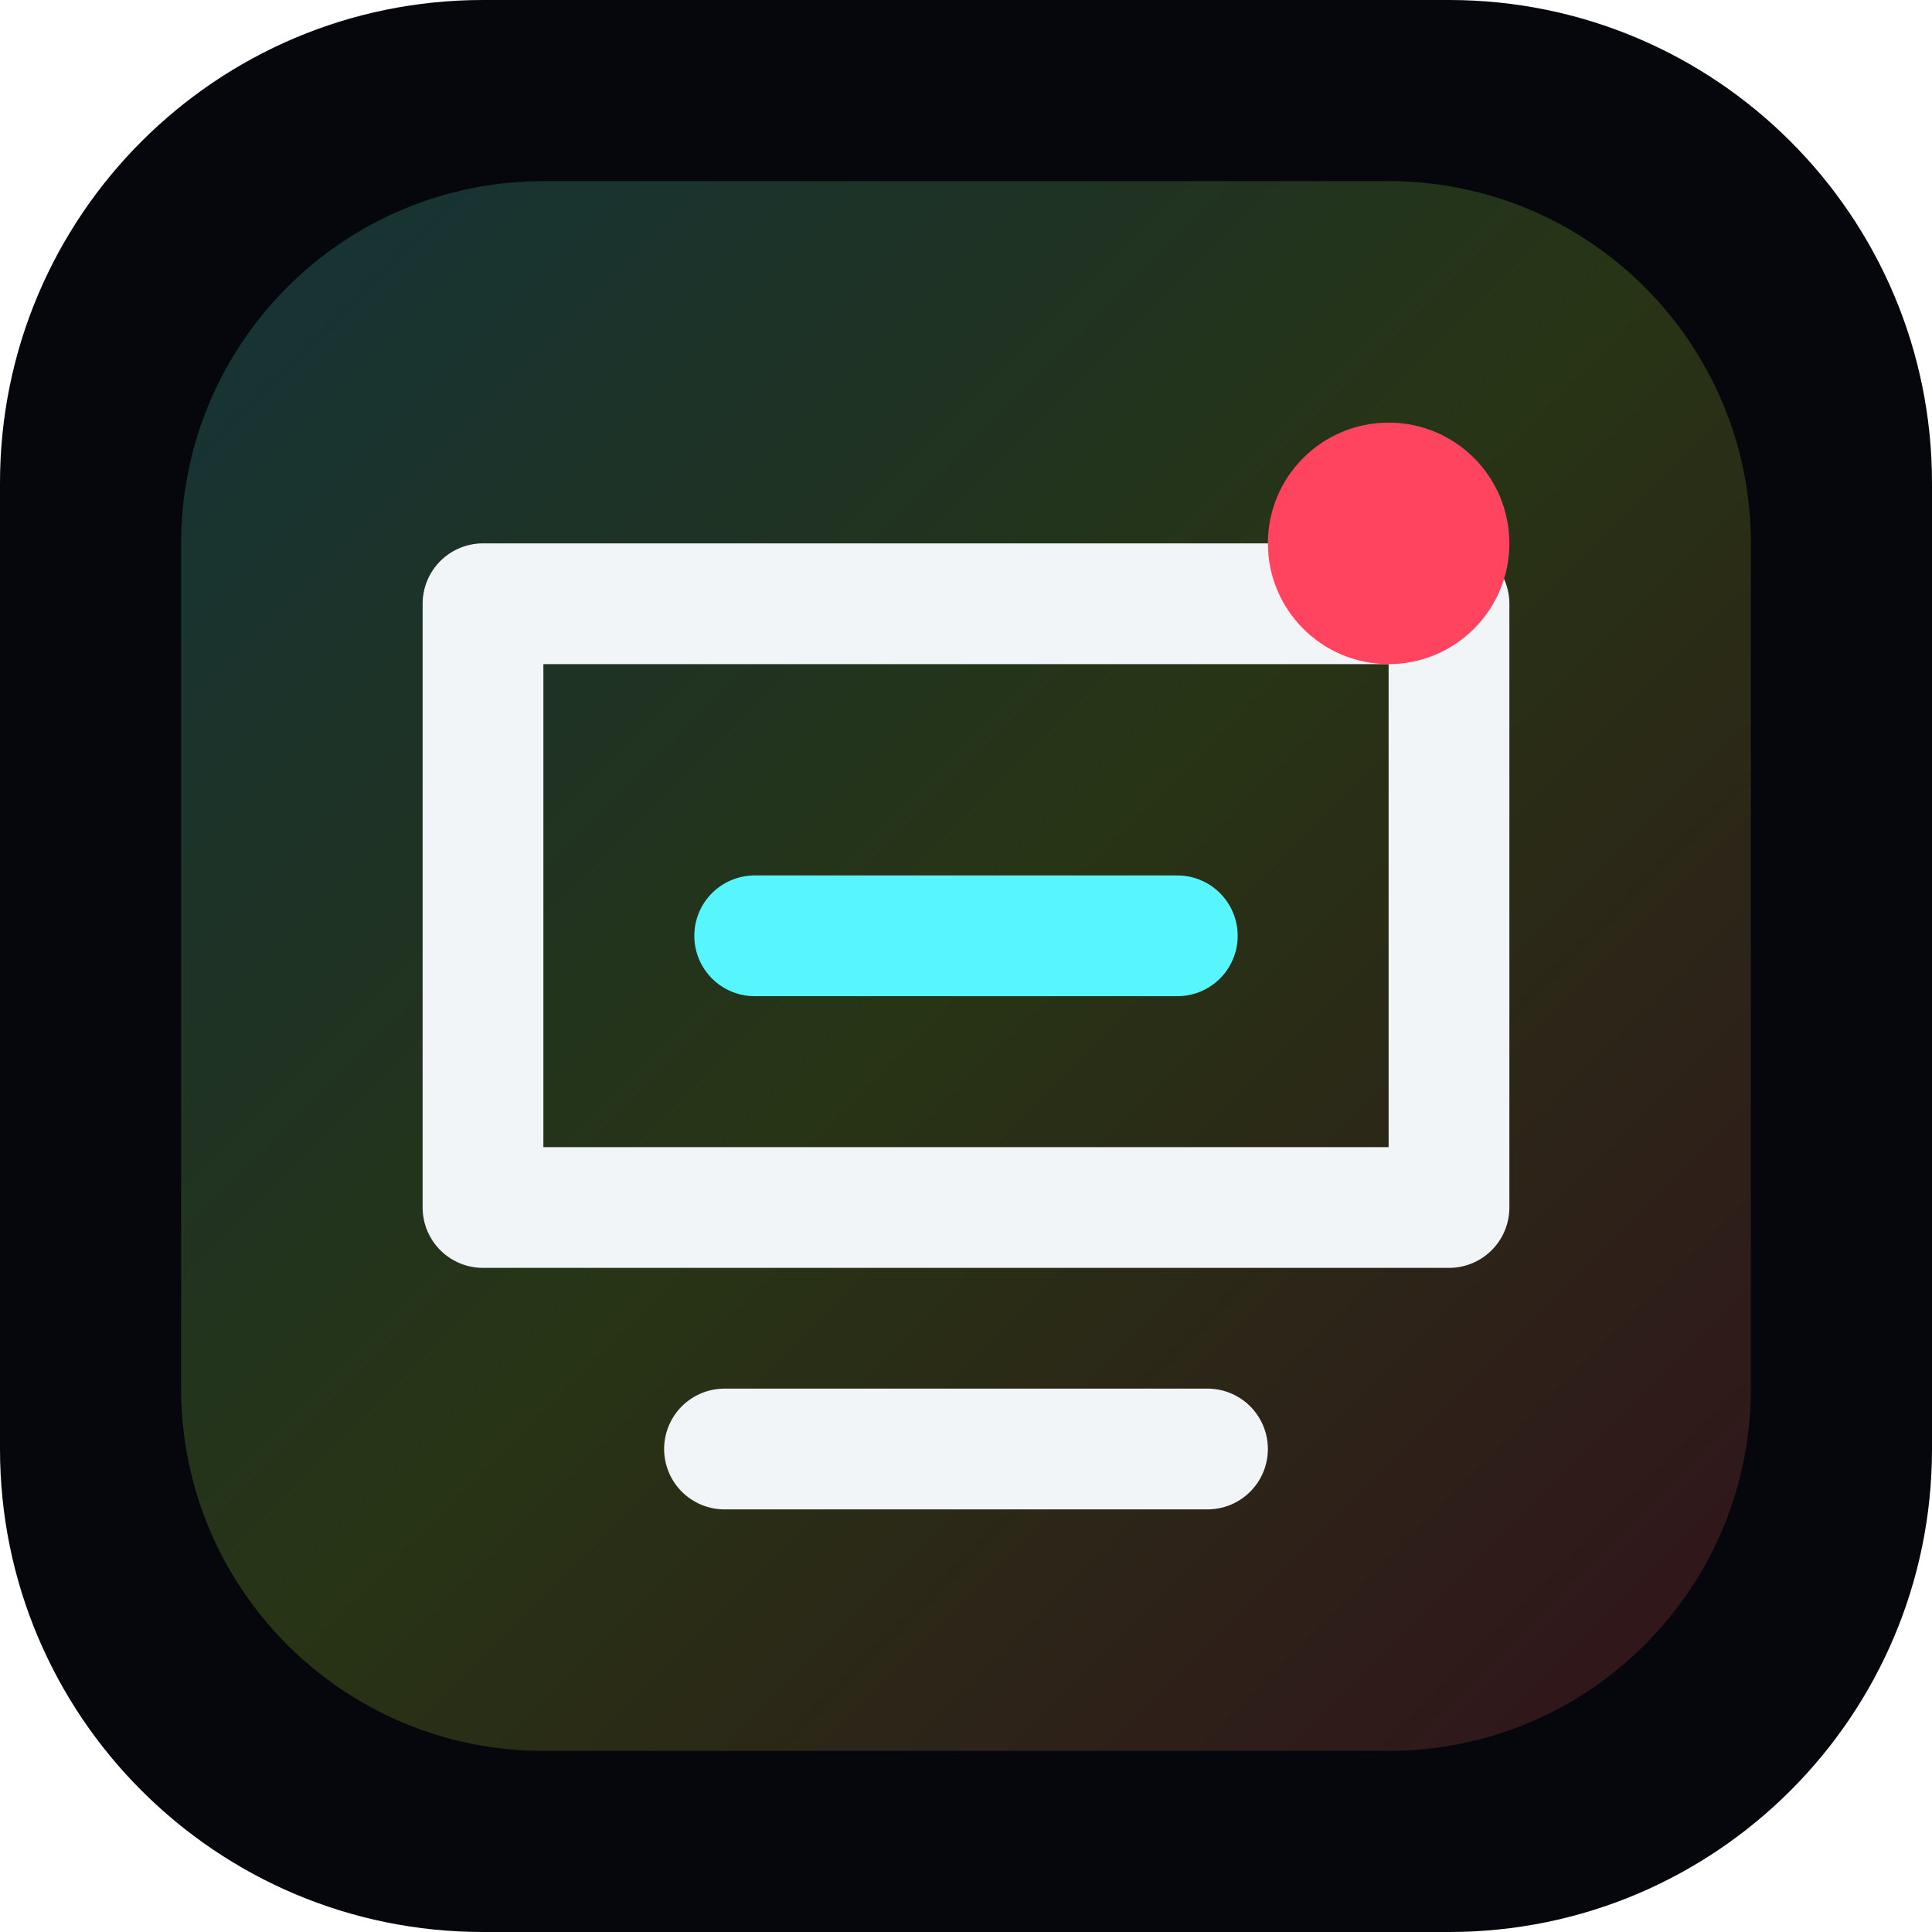
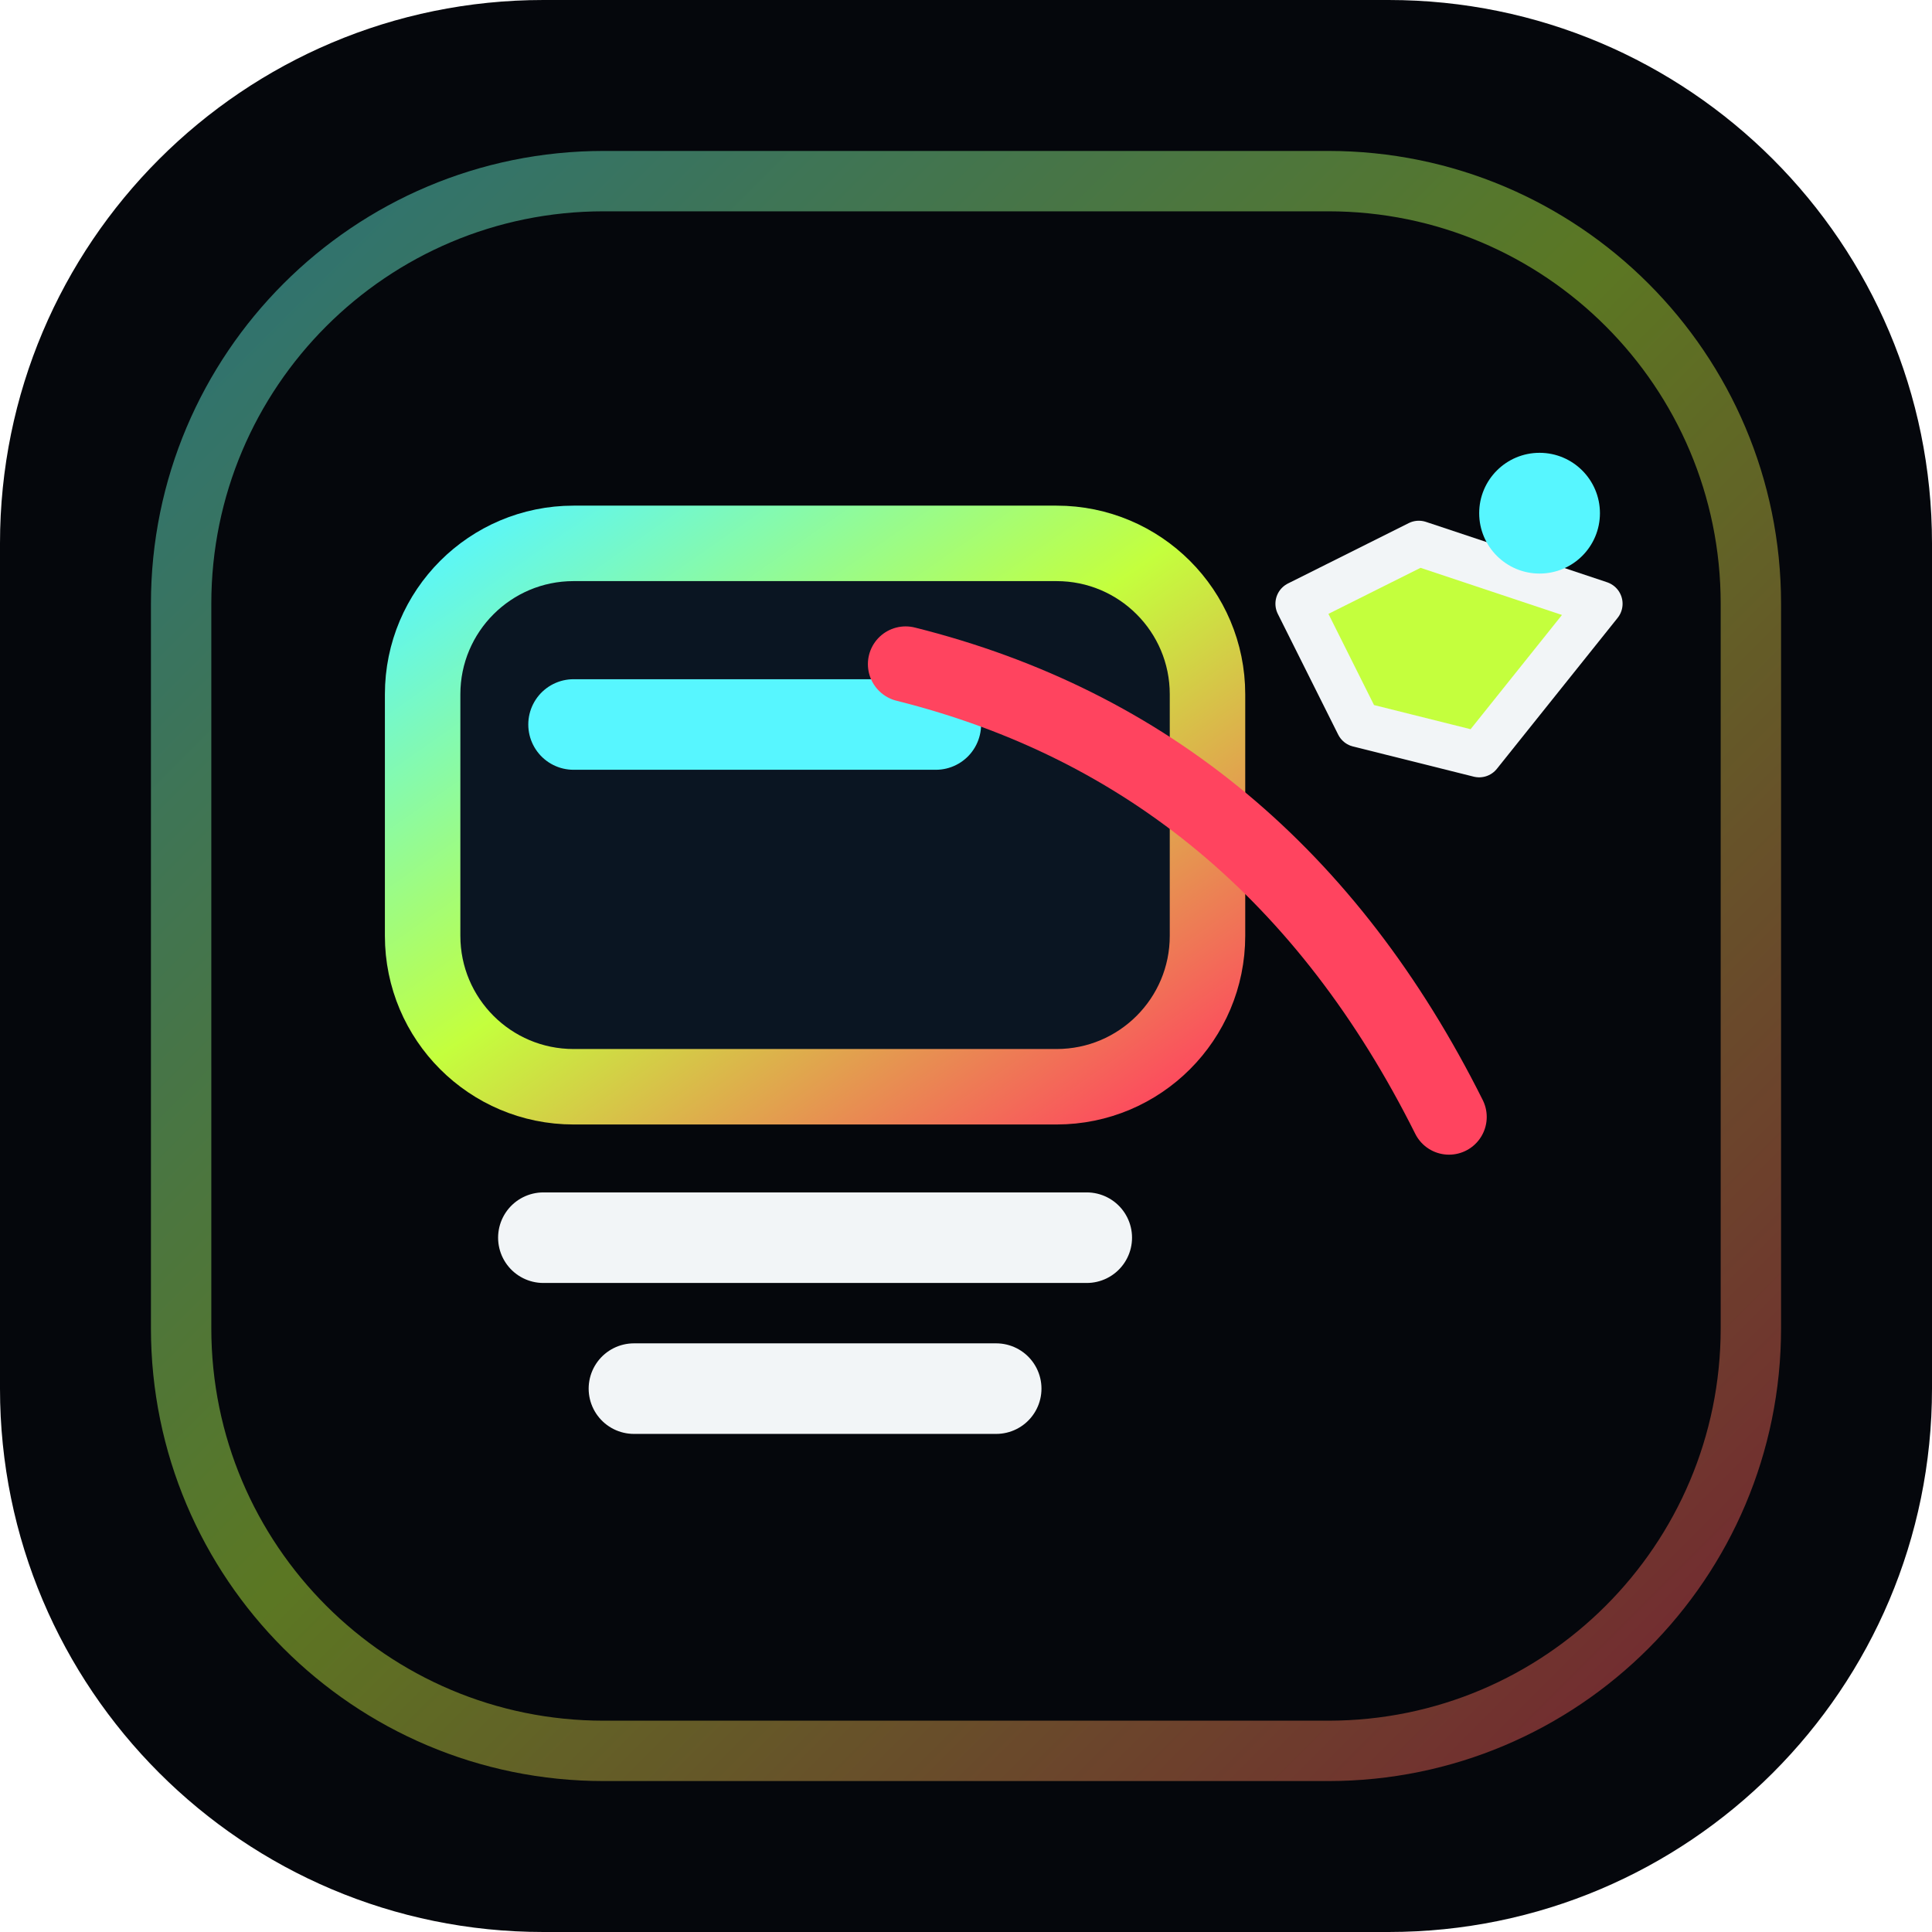
<svg xmlns="http://www.w3.org/2000/svg" viewBox="0 0 64 64" role="img" aria-label="webOS Sidecar">
  <defs>
-     <linearGradient id="bg" x1="0%" x2="100%" y1="0%" y2="100%">
+     <linearGradient id="frame" x1="0%" x2="100%" y1="0%" y2="100%">
      <stop offset="0%" stop-color="#57f6ff" />
-       <stop offset="50%" stop-color="#c4ff3d" />
+       <stop offset="48%" stop-color="#c4ff3d" />
      <stop offset="100%" stop-color="#ff445f" />
    </linearGradient>
  </defs>
-   <rect width="64" height="64" rx="16" fill="#05070c" />
-   <rect x="6" y="6" width="52" height="52" rx="12" fill="url(#bg)" opacity="0.18" />
-   <path d="M16 20h32v20H16z" fill="none" stroke="#f2f5f7" stroke-width="4" stroke-linejoin="round" />
-   <path d="M24 48h16" stroke="#f2f5f7" stroke-width="4" stroke-linecap="round" />
-   <path d="M25 31h14" stroke="#57f6ff" stroke-width="4" stroke-linecap="round" />
-   <circle cx="46" cy="18" r="4" fill="#ff445f" />
+   <rect width="64" height="64" rx="18" fill="#05070c" />
+   <rect x="6" y="6" width="52" height="52" rx="14" fill="none" opacity="0.45" stroke="url(#frame)" stroke-width="2" />
+   <rect x="14" y="18" width="26" height="18" rx="5" fill="#0a1522" stroke="url(#frame)" stroke-width="2.5" />
+   <path d="M18 41h18" fill="none" stroke="#f2f5f7" stroke-linecap="round" stroke-width="3" />
+   <path d="M21 46h12" fill="none" stroke="#f2f5f7" stroke-linecap="round" stroke-width="3" />
+   <path d="M19 24h12" fill="none" stroke="#57f6ff" stroke-linecap="round" stroke-width="3" />
+   <path d="M30 22c8 2 14 7 18 15" fill="none" stroke="#ff445f" stroke-linecap="round" stroke-width="2.5" />
+   <path d="M47 18l6 2-4 5-4-1-2-4z" fill="#c4ff3d" stroke="#f2f5f7" stroke-linejoin="round" stroke-width="1.5" />
+   <circle cx="51" cy="17" r="2" fill="#57f6ff" />
</svg>
